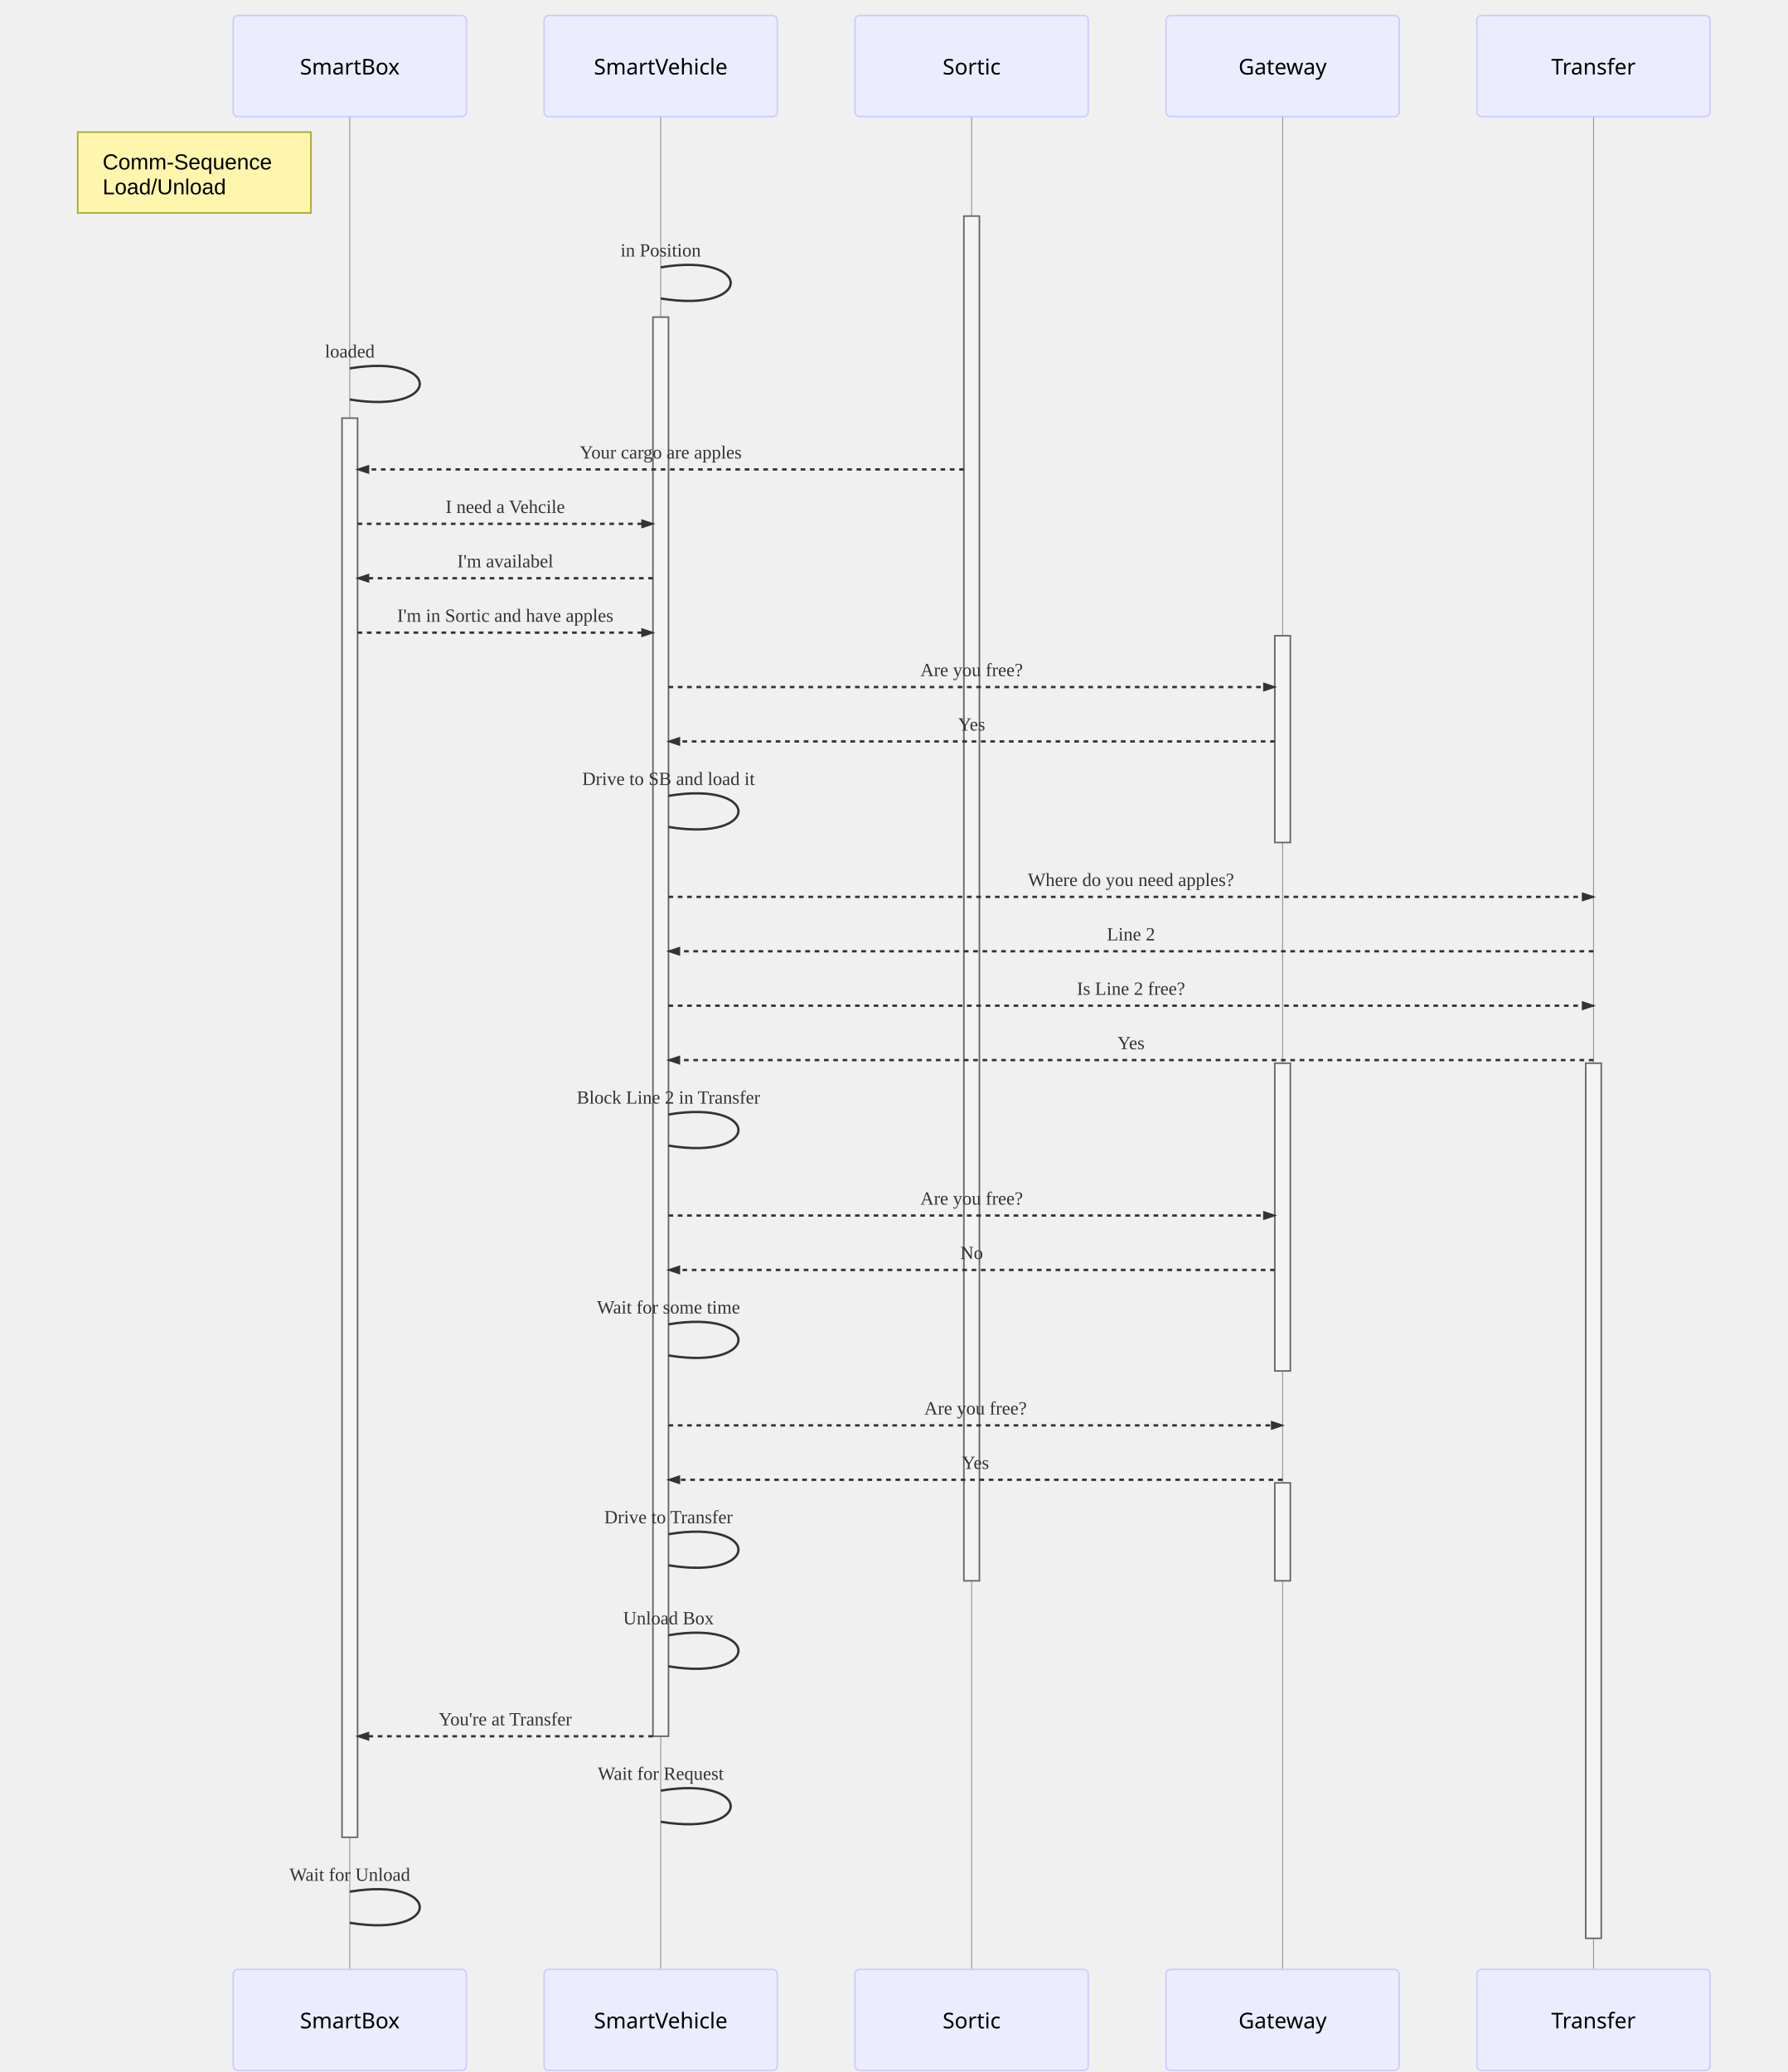
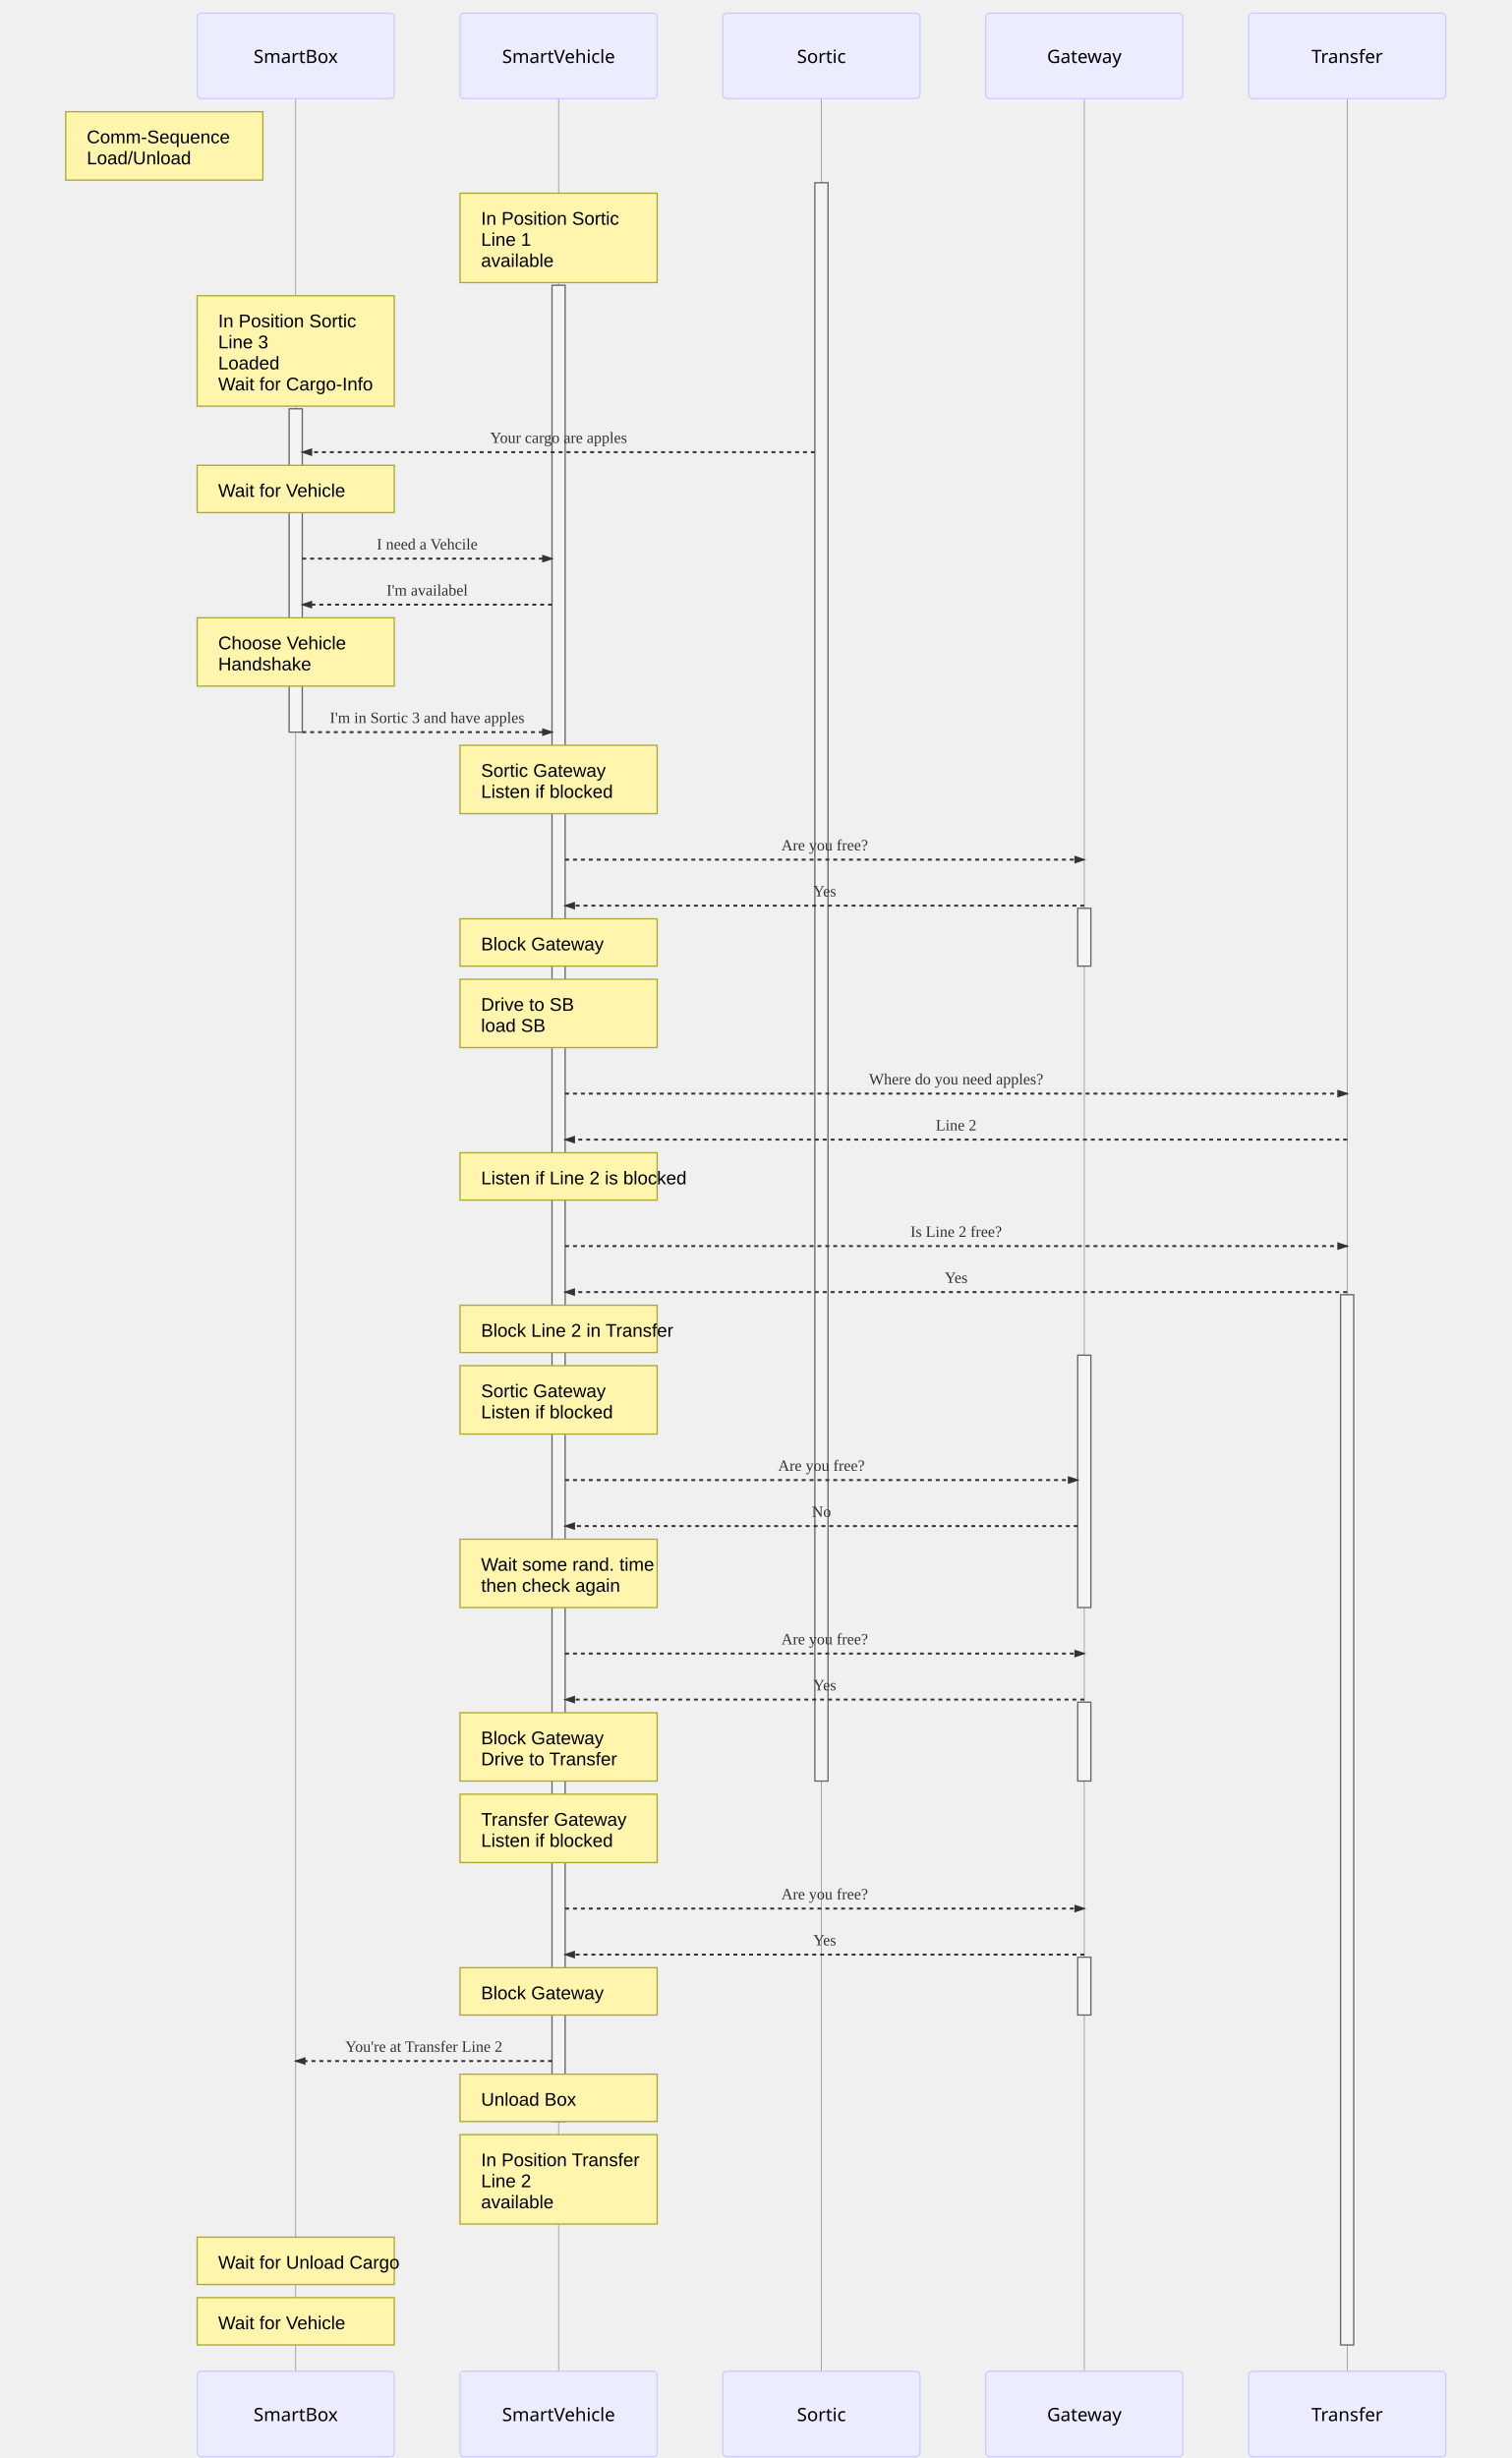
- <svg xmlns="http://www.w3.org/2000/svg" id="mermaid-1559682173475" width="100%" height="100%" style="max-width:1150px;" viewBox="-150 -10 1150 1333">
+ <svg xmlns="http://www.w3.org/2000/svg" id="mermaid-1559996811999" width="100%" height="100%" style="max-width:1150px;" viewBox="-150 -10 1150 1870">
  <style>


- #mermaid-1559682173475 .label {
+ #mermaid-1559996811999 .label {
  font-family: 'trebuchet ms', verdana, arial;
  color: #333; }

- #mermaid-1559682173475 .node rect,
- #mermaid-1559682173475 .node circle,
- #mermaid-1559682173475 .node ellipse,
- #mermaid-1559682173475 .node polygon {
+ #mermaid-1559996811999 .node rect,
+ #mermaid-1559996811999 .node circle,
+ #mermaid-1559996811999 .node ellipse,
+ #mermaid-1559996811999 .node polygon {
  fill: #ECECFF;
  stroke: #9370DB;
  stroke-width: 1px; }

- #mermaid-1559682173475 .node.clickable {
+ #mermaid-1559996811999 .node.clickable {
  cursor: pointer; }

- #mermaid-1559682173475 .arrowheadPath {
+ #mermaid-1559996811999 .arrowheadPath {
  fill: #333333; }

- #mermaid-1559682173475 .edgePath .path {
+ #mermaid-1559996811999 .edgePath .path {
  stroke: #333333;
  stroke-width: 1.5px; }

- #mermaid-1559682173475 .edgeLabel {
+ #mermaid-1559996811999 .edgeLabel {
  background-color: #e8e8e8; }

- #mermaid-1559682173475 .cluster rect {
+ #mermaid-1559996811999 .cluster rect {
  fill: #ffffde !important;
  stroke: #aaaa33 !important;
  stroke-width: 1px !important; }

- #mermaid-1559682173475 .cluster text {
+ #mermaid-1559996811999 .cluster text {
  fill: #333; }

- #mermaid-1559682173475 div.mermaidTooltip {
+ #mermaid-1559996811999 div.mermaidTooltip {
  position: absolute;
  text-align: center;
  max-width: 200px;
  padding: 2px;
  font-family: 'trebuchet ms', verdana, arial;
  font-size: 12px;
  background: #ffffde;
  border: 1px solid #aaaa33;
  border-radius: 2px;
  pointer-events: none;
  z-index: 100; }

- #mermaid-1559682173475 .actor {
+ #mermaid-1559996811999 .actor {
  stroke: #CCCCFF;
  fill: #ECECFF; }

- #mermaid-1559682173475 text.actor {
+ #mermaid-1559996811999 text.actor {
  fill: black;
  stroke: none; }

- #mermaid-1559682173475 .actor-line {
+ #mermaid-1559996811999 .actor-line {
  stroke: grey; }

- #mermaid-1559682173475 .messageLine0 {
+ #mermaid-1559996811999 .messageLine0 {
  stroke-width: 1.5;
  stroke-dasharray: '2 2';
  stroke: #333; }

- #mermaid-1559682173475 .messageLine1 {
+ #mermaid-1559996811999 .messageLine1 {
  stroke-width: 1.5;
  stroke-dasharray: '2 2';
  stroke: #333; }

- #mermaid-1559682173475 #arrowhead {
+ #mermaid-1559996811999 #arrowhead {
  fill: #333; }

- #mermaid-1559682173475 #crosshead path {
+ #mermaid-1559996811999 #crosshead path {
  fill: #333 !important;
  stroke: #333 !important; }

- #mermaid-1559682173475 .messageText {
+ #mermaid-1559996811999 .messageText {
  fill: #333;
  stroke: none; }

- #mermaid-1559682173475 .labelBox {
+ #mermaid-1559996811999 .labelBox {
  stroke: #CCCCFF;
  fill: #ECECFF; }

- #mermaid-1559682173475 .labelText {
+ #mermaid-1559996811999 .labelText {
  fill: black;
  stroke: none; }

- #mermaid-1559682173475 .loopText {
+ #mermaid-1559996811999 .loopText {
  fill: black;
  stroke: none; }

- #mermaid-1559682173475 .loopLine {
+ #mermaid-1559996811999 .loopLine {
  stroke-width: 2;
  stroke-dasharray: '2 2';
  stroke: #CCCCFF; }

- #mermaid-1559682173475 .note {
+ #mermaid-1559996811999 .note {
  stroke: #aaaa33;
  fill: #fff5ad; }

- #mermaid-1559682173475 .noteText {
+ #mermaid-1559996811999 .noteText {
  fill: black;
  stroke: none;
  font-family: 'trebuchet ms', verdana, arial;
  font-size: 14px; }

- #mermaid-1559682173475 .activation0 {
+ #mermaid-1559996811999 .activation0 {
  fill: #f4f4f4;
  stroke: #666; }

- #mermaid-1559682173475 .activation1 {
+ #mermaid-1559996811999 .activation1 {
  fill: #f4f4f4;
  stroke: #666; }

- #mermaid-1559682173475 .activation2 {
+ #mermaid-1559996811999 .activation2 {
  fill: #f4f4f4;
  stroke: #666; }


- #mermaid-1559682173475 .section {
+ #mermaid-1559996811999 .section {
  stroke: none;
  opacity: 0.2; }

- #mermaid-1559682173475 .section0 {
+ #mermaid-1559996811999 .section0 {
  fill: rgba(102, 102, 255, 0.49); }

- #mermaid-1559682173475 .section2 {
+ #mermaid-1559996811999 .section2 {
  fill: #fff400; }

- #mermaid-1559682173475 .section1,
- #mermaid-1559682173475 .section3 {
+ #mermaid-1559996811999 .section1,
+ #mermaid-1559996811999 .section3 {
  fill: white;
  opacity: 0.2; }

- #mermaid-1559682173475 .sectionTitle0 {
+ #mermaid-1559996811999 .sectionTitle0 {
  fill: #333; }

- #mermaid-1559682173475 .sectionTitle1 {
+ #mermaid-1559996811999 .sectionTitle1 {
  fill: #333; }

- #mermaid-1559682173475 .sectionTitle2 {
+ #mermaid-1559996811999 .sectionTitle2 {
  fill: #333; }

- #mermaid-1559682173475 .sectionTitle3 {
+ #mermaid-1559996811999 .sectionTitle3 {
  fill: #333; }

- #mermaid-1559682173475 .sectionTitle {
+ #mermaid-1559996811999 .sectionTitle {
  text-anchor: start;
  font-size: 11px;
  text-height: 14px; }


- #mermaid-1559682173475 .grid .tick {
+ #mermaid-1559996811999 .grid .tick {
  stroke: lightgrey;
  opacity: 0.3;
  shape-rendering: crispEdges; }

- #mermaid-1559682173475 .grid path {
+ #mermaid-1559996811999 .grid path {
  stroke-width: 0; }


- #mermaid-1559682173475 .today {
+ #mermaid-1559996811999 .today {
  fill: none;
  stroke: red;
  stroke-width: 2px; }



- #mermaid-1559682173475 .task {
+ #mermaid-1559996811999 .task {
  stroke-width: 2; }

- #mermaid-1559682173475 .taskText {
+ #mermaid-1559996811999 .taskText {
  text-anchor: middle;
  font-size: 11px; }

- #mermaid-1559682173475 .taskTextOutsideRight {
+ #mermaid-1559996811999 .taskTextOutsideRight {
  fill: black;
  text-anchor: start;
  font-size: 11px; }

- #mermaid-1559682173475 .taskTextOutsideLeft {
+ #mermaid-1559996811999 .taskTextOutsideLeft {
  fill: black;
  text-anchor: end;
  font-size: 11px; }


- #mermaid-1559682173475 .taskText0,
- #mermaid-1559682173475 .taskText1,
- #mermaid-1559682173475 .taskText2,
- #mermaid-1559682173475 .taskText3 {
+ #mermaid-1559996811999 .taskText0,
+ #mermaid-1559996811999 .taskText1,
+ #mermaid-1559996811999 .taskText2,
+ #mermaid-1559996811999 .taskText3 {
  fill: white; }

- #mermaid-1559682173475 .task0,
- #mermaid-1559682173475 .task1,
- #mermaid-1559682173475 .task2,
- #mermaid-1559682173475 .task3 {
+ #mermaid-1559996811999 .task0,
+ #mermaid-1559996811999 .task1,
+ #mermaid-1559996811999 .task2,
+ #mermaid-1559996811999 .task3 {
  fill: #8a90dd;
  stroke: #534fbc; }

- #mermaid-1559682173475 .taskTextOutside0,
- #mermaid-1559682173475 .taskTextOutside2 {
+ #mermaid-1559996811999 .taskTextOutside0,
+ #mermaid-1559996811999 .taskTextOutside2 {
  fill: black; }

- #mermaid-1559682173475 .taskTextOutside1,
- #mermaid-1559682173475 .taskTextOutside3 {
+ #mermaid-1559996811999 .taskTextOutside1,
+ #mermaid-1559996811999 .taskTextOutside3 {
  fill: black; }


- #mermaid-1559682173475 .active0,
- #mermaid-1559682173475 .active1,
- #mermaid-1559682173475 .active2,
- #mermaid-1559682173475 .active3 {
+ #mermaid-1559996811999 .active0,
+ #mermaid-1559996811999 .active1,
+ #mermaid-1559996811999 .active2,
+ #mermaid-1559996811999 .active3 {
  fill: #bfc7ff;
  stroke: #534fbc; }

- #mermaid-1559682173475 .activeText0,
- #mermaid-1559682173475 .activeText1,
- #mermaid-1559682173475 .activeText2,
- #mermaid-1559682173475 .activeText3 {
+ #mermaid-1559996811999 .activeText0,
+ #mermaid-1559996811999 .activeText1,
+ #mermaid-1559996811999 .activeText2,
+ #mermaid-1559996811999 .activeText3 {
  fill: black !important; }


- #mermaid-1559682173475 .done0,
- #mermaid-1559682173475 .done1,
- #mermaid-1559682173475 .done2,
- #mermaid-1559682173475 .done3 {
+ #mermaid-1559996811999 .done0,
+ #mermaid-1559996811999 .done1,
+ #mermaid-1559996811999 .done2,
+ #mermaid-1559996811999 .done3 {
  stroke: grey;
  fill: lightgrey;
  stroke-width: 2; }

- #mermaid-1559682173475 .doneText0,
- #mermaid-1559682173475 .doneText1,
- #mermaid-1559682173475 .doneText2,
- #mermaid-1559682173475 .doneText3 {
+ #mermaid-1559996811999 .doneText0,
+ #mermaid-1559996811999 .doneText1,
+ #mermaid-1559996811999 .doneText2,
+ #mermaid-1559996811999 .doneText3 {
  fill: black !important; }


- #mermaid-1559682173475 .crit0,
- #mermaid-1559682173475 .crit1,
- #mermaid-1559682173475 .crit2,
- #mermaid-1559682173475 .crit3 {
+ #mermaid-1559996811999 .crit0,
+ #mermaid-1559996811999 .crit1,
+ #mermaid-1559996811999 .crit2,
+ #mermaid-1559996811999 .crit3 {
  stroke: #ff8888;
  fill: red;
  stroke-width: 2; }

- #mermaid-1559682173475 .activeCrit0,
- #mermaid-1559682173475 .activeCrit1,
- #mermaid-1559682173475 .activeCrit2,
- #mermaid-1559682173475 .activeCrit3 {
+ #mermaid-1559996811999 .activeCrit0,
+ #mermaid-1559996811999 .activeCrit1,
+ #mermaid-1559996811999 .activeCrit2,
+ #mermaid-1559996811999 .activeCrit3 {
  stroke: #ff8888;
  fill: #bfc7ff;
  stroke-width: 2; }

- #mermaid-1559682173475 .doneCrit0,
- #mermaid-1559682173475 .doneCrit1,
- #mermaid-1559682173475 .doneCrit2,
- #mermaid-1559682173475 .doneCrit3 {
+ #mermaid-1559996811999 .doneCrit0,
+ #mermaid-1559996811999 .doneCrit1,
+ #mermaid-1559996811999 .doneCrit2,
+ #mermaid-1559996811999 .doneCrit3 {
  stroke: #ff8888;
  fill: lightgrey;
  stroke-width: 2;
  cursor: pointer;
  shape-rendering: crispEdges; }

- #mermaid-1559682173475 .doneCritText0,
- #mermaid-1559682173475 .doneCritText1,
- #mermaid-1559682173475 .doneCritText2,
- #mermaid-1559682173475 .doneCritText3 {
+ #mermaid-1559996811999 .doneCritText0,
+ #mermaid-1559996811999 .doneCritText1,
+ #mermaid-1559996811999 .doneCritText2,
+ #mermaid-1559996811999 .doneCritText3 {
  fill: black !important; }

- #mermaid-1559682173475 .activeCritText0,
- #mermaid-1559682173475 .activeCritText1,
- #mermaid-1559682173475 .activeCritText2,
- #mermaid-1559682173475 .activeCritText3 {
+ #mermaid-1559996811999 .activeCritText0,
+ #mermaid-1559996811999 .activeCritText1,
+ #mermaid-1559996811999 .activeCritText2,
+ #mermaid-1559996811999 .activeCritText3 {
  fill: black !important; }

- #mermaid-1559682173475 .titleText {
+ #mermaid-1559996811999 .titleText {
  text-anchor: middle;
  font-size: 18px;
  fill: black; }

- #mermaid-1559682173475 g.classGroup text {
+ #mermaid-1559996811999 g.classGroup text {
  fill: #9370DB;
  stroke: none;
  font-family: 'trebuchet ms', verdana, arial;
  font-size: 10px; }

- #mermaid-1559682173475 g.classGroup rect {
+ #mermaid-1559996811999 g.classGroup rect {
  fill: #ECECFF;
  stroke: #9370DB; }

- #mermaid-1559682173475 g.classGroup line {
-   stroke: #9370DB;
-   stroke-width: 1; }
- 
- #mermaid-1559682173475 .classLabel .box {
+ #mermaid-1559996811999 g.classGroup line {
+   stroke: #9370DB;
+   stroke-width: 1; }
+ 
+ #mermaid-1559996811999 .classLabel .box {
  stroke: none;
  stroke-width: 0;
  fill: #ECECFF;
  opacity: 0.5; }

- #mermaid-1559682173475 .classLabel .label {
+ #mermaid-1559996811999 .classLabel .label {
  fill: #9370DB;
  font-size: 10px; }

- #mermaid-1559682173475 .relation {
+ #mermaid-1559996811999 .relation {
  stroke: #9370DB;
  stroke-width: 1;
  fill: none; }

- #mermaid-1559682173475 #compositionStart {
-   fill: #9370DB;
-   stroke: #9370DB;
-   stroke-width: 1; }
- 
- #mermaid-1559682173475 #compositionEnd {
-   fill: #9370DB;
-   stroke: #9370DB;
-   stroke-width: 1; }
- 
- #mermaid-1559682173475 #aggregationStart {
+ #mermaid-1559996811999 #compositionStart {
+   fill: #9370DB;
+   stroke: #9370DB;
+   stroke-width: 1; }
+ 
+ #mermaid-1559996811999 #compositionEnd {
+   fill: #9370DB;
+   stroke: #9370DB;
+   stroke-width: 1; }
+ 
+ #mermaid-1559996811999 #aggregationStart {
  fill: #ECECFF;
  stroke: #9370DB;
  stroke-width: 1; }

- #mermaid-1559682173475 #aggregationEnd {
+ #mermaid-1559996811999 #aggregationEnd {
  fill: #ECECFF;
  stroke: #9370DB;
  stroke-width: 1; }

- #mermaid-1559682173475 #dependencyStart {
-   fill: #9370DB;
-   stroke: #9370DB;
-   stroke-width: 1; }
- 
- #mermaid-1559682173475 #dependencyEnd {
-   fill: #9370DB;
-   stroke: #9370DB;
-   stroke-width: 1; }
- 
- #mermaid-1559682173475 #extensionStart {
-   fill: #9370DB;
-   stroke: #9370DB;
-   stroke-width: 1; }
- 
- #mermaid-1559682173475 #extensionEnd {
-   fill: #9370DB;
-   stroke: #9370DB;
-   stroke-width: 1; }
- 
- #mermaid-1559682173475 .commit-id,
- #mermaid-1559682173475 .commit-msg,
- #mermaid-1559682173475 .branch-label {
+ #mermaid-1559996811999 #dependencyStart {
+   fill: #9370DB;
+   stroke: #9370DB;
+   stroke-width: 1; }
+ 
+ #mermaid-1559996811999 #dependencyEnd {
+   fill: #9370DB;
+   stroke: #9370DB;
+   stroke-width: 1; }
+ 
+ #mermaid-1559996811999 #extensionStart {
+   fill: #9370DB;
+   stroke: #9370DB;
+   stroke-width: 1; }
+ 
+ #mermaid-1559996811999 #extensionEnd {
+   fill: #9370DB;
+   stroke: #9370DB;
+   stroke-width: 1; }
+ 
+ #mermaid-1559996811999 .commit-id,
+ #mermaid-1559996811999 .commit-msg,
+ #mermaid-1559996811999 .branch-label {
  fill: lightgrey;
  color: lightgrey; }
</style>
-   <style>#mermaid-1559682173475 {
+   <style>#mermaid-1559996811999 {
    color: rgba(0, 0, 0, 0.65);
    font: ;
  }</style>
  <g />
  <g>
-     <line id="actor4648" x1="75" y1="5" x2="75" y2="1322" class="actor-line" stroke-width="0.5px" stroke="#999" />
+     <line id="actor2963" x1="75" y1="5" x2="75" y2="1859" class="actor-line" stroke-width="0.5px" stroke="#999" />
    <rect x="0" y="0" fill="#eaeaea" stroke="#666" width="150" height="65" rx="3" ry="3" class="actor" />
    <text x="75" y="32.5" dominant-baseline="central" alignment-baseline="central" class="actor" style="text-anchor: middle; font-size: 14px; font-family: Open-Sans, sans-serif;">
      <tspan x="75" dy="0">SmartBox</tspan>
    </text>
  </g>
  <g>
-     <line id="actor4649" x1="275" y1="5" x2="275" y2="1322" class="actor-line" stroke-width="0.5px" stroke="#999" />
+     <line id="actor2964" x1="275" y1="5" x2="275" y2="1859" class="actor-line" stroke-width="0.5px" stroke="#999" />
    <rect x="200" y="0" fill="#eaeaea" stroke="#666" width="150" height="65" rx="3" ry="3" class="actor" />
    <text x="275" y="32.5" dominant-baseline="central" alignment-baseline="central" class="actor" style="text-anchor: middle; font-size: 14px; font-family: Open-Sans, sans-serif;">
      <tspan x="275" dy="0">SmartVehicle</tspan>
    </text>
  </g>
  <g>
-     <line id="actor4650" x1="475" y1="5" x2="475" y2="1322" class="actor-line" stroke-width="0.5px" stroke="#999" />
+     <line id="actor2965" x1="475" y1="5" x2="475" y2="1859" class="actor-line" stroke-width="0.5px" stroke="#999" />
    <rect x="400" y="0" fill="#eaeaea" stroke="#666" width="150" height="65" rx="3" ry="3" class="actor" />
    <text x="475" y="32.5" dominant-baseline="central" alignment-baseline="central" class="actor" style="text-anchor: middle; font-size: 14px; font-family: Open-Sans, sans-serif;">
      <tspan x="475" dy="0">Sortic</tspan>
    </text>
  </g>
  <g>
-     <line id="actor4651" x1="675" y1="5" x2="675" y2="1322" class="actor-line" stroke-width="0.5px" stroke="#999" />
+     <line id="actor2966" x1="675" y1="5" x2="675" y2="1859" class="actor-line" stroke-width="0.5px" stroke="#999" />
    <rect x="600" y="0" fill="#eaeaea" stroke="#666" width="150" height="65" rx="3" ry="3" class="actor" />
    <text x="675" y="32.5" dominant-baseline="central" alignment-baseline="central" class="actor" style="text-anchor: middle; font-size: 14px; font-family: Open-Sans, sans-serif;">
      <tspan x="675" dy="0">Gateway</tspan>
    </text>
  </g>
  <g>
-     <line id="actor4652" x1="875" y1="5" x2="875" y2="1322" class="actor-line" stroke-width="0.5px" stroke="#999" />
+     <line id="actor2967" x1="875" y1="5" x2="875" y2="1859" class="actor-line" stroke-width="0.5px" stroke="#999" />
    <rect x="800" y="0" fill="#eaeaea" stroke="#666" width="150" height="65" rx="3" ry="3" class="actor" />
    <text x="875" y="32.5" dominant-baseline="central" alignment-baseline="central" class="actor" style="text-anchor: middle; font-size: 14px; font-family: Open-Sans, sans-serif;">
      <tspan x="875" dy="0">Transfer</tspan>
    </text>
  </g>
  <defs>
    <marker id="arrowhead" refX="5" refY="2" markerWidth="6" markerHeight="4" orient="auto">
      <path d="M 0,0 V 4 L6,2 Z" />
    </marker>
  </defs>
  <defs>
    <marker id="crosshead" markerWidth="15" markerHeight="8" orient="auto" refX="16" refY="4">
      <path fill="black" stroke="#000000" stroke-width="1px" d="M 9,2 V 6 L16,4 Z" style="stroke-dasharray: 0, 0;" />
      <path fill="none" stroke="#000000" stroke-width="1px" d="M 0,1 L 6,7 M 6,1 L 0,7" style="stroke-dasharray: 0, 0;" />
    </marker>
  </defs>
  <g>
    <rect x="-100" y="75" fill="#EDF2AE" stroke="#666" width="150" height="52" rx="0" ry="0" class="note" />
    <text x="-104" y="99" fill="black" class="noteText">
      <tspan x="-84" fill="black">Comm-Sequence </tspan>
    </text>
    <text x="-104" y="115" fill="black" class="noteText">
      <tspan x="-84" fill="black"> Load/Unload</tspan>
    </text>
  </g>
  <g>
-     <rect x="470" y="129" fill="#EDF2AE" stroke="#666" width="10" height="878" rx="0" ry="0" class="activation0" />
-   </g>
-   <g>
-     <text x="275" y="155" class="messageText" style="text-anchor: middle;">in Position</text>
-     <path d="M 275,162 C 335,152 335,192 275,182" class="messageLine0" stroke-width="2" stroke="black" style="fill: none;" />
-   </g>
-   <g>
-     <rect x="270" y="194" fill="#EDF2AE" stroke="#666" width="10" height="913" rx="0" ry="0" class="activation0" />
-   </g>
-   <g>
-     <text x="75" y="220" class="messageText" style="text-anchor: middle;">loaded</text>
-     <path d="M 75,227 C 135,217 135,257 75,247" class="messageLine0" stroke-width="2" stroke="black" style="fill: none;" />
-   </g>
-   <g>
-     <rect x="70" y="259" fill="#EDF2AE" stroke="#666" width="10" height="913" rx="0" ry="0" class="activation0" />
-   </g>
-   <g>
-     <text x="275" y="285" class="messageText" style="text-anchor: middle;">Your cargo are apples</text>
-     <line x1="470" y1="292" x2="80" y2="292" class="messageLine1" stroke-width="2" stroke="black" marker-end="url(#arrowhead)" style="stroke-dasharray: 3, 3; fill: none;" />
-   </g>
-   <g>
-     <text x="175" y="320" class="messageText" style="text-anchor: middle;">I need a Vehcile</text>
-     <line x1="80" y1="327" x2="270" y2="327" class="messageLine1" stroke-width="2" stroke="black" marker-end="url(#arrowhead)" style="stroke-dasharray: 3, 3; fill: none;" />
-   </g>
-   <g>
-     <text x="175" y="355" class="messageText" style="text-anchor: middle;">I'm availabel</text>
-     <line x1="270" y1="362" x2="80" y2="362" class="messageLine1" stroke-width="2" stroke="black" marker-end="url(#arrowhead)" style="stroke-dasharray: 3, 3; fill: none;" />
-   </g>
-   <g>
-     <text x="175" y="390" class="messageText" style="text-anchor: middle;">I'm in Sortic and have apples</text>
-     <line x1="80" y1="397" x2="270" y2="397" class="messageLine1" stroke-width="2" stroke="black" marker-end="url(#arrowhead)" style="stroke-dasharray: 3, 3; fill: none;" />
-   </g>
-   <g>
-     <rect x="670" y="399" fill="#EDF2AE" stroke="#666" width="10" height="133" rx="0" ry="0" class="activation0" />
-   </g>
-   <g>
-     <text x="475" y="425" class="messageText" style="text-anchor: middle;">Are you free?</text>
-     <line x1="280" y1="432" x2="670" y2="432" class="messageLine1" stroke-width="2" stroke="black" marker-end="url(#arrowhead)" style="stroke-dasharray: 3, 3; fill: none;" />
-   </g>
-   <g>
-     <text x="475" y="460" class="messageText" style="text-anchor: middle;">Yes</text>
-     <line x1="670" y1="467" x2="280" y2="467" class="messageLine1" stroke-width="2" stroke="black" marker-end="url(#arrowhead)" style="stroke-dasharray: 3, 3; fill: none;" />
-   </g>
-   <g>
-     <text x="280" y="495" class="messageText" style="text-anchor: middle;">Drive to SB and load it</text>
-     <path d="M 280,502 C 340,492 340,532 280,522" class="messageLine0" stroke-width="2" stroke="black" style="fill: none;" />
-   </g>
-   <g>
-     <text x="577.5" y="560" class="messageText" style="text-anchor: middle;">Where do you need apples?</text>
-     <line x1="280" y1="567" x2="875" y2="567" class="messageLine1" stroke-width="2" stroke="black" marker-end="url(#arrowhead)" style="stroke-dasharray: 3, 3; fill: none;" />
-   </g>
-   <g>
-     <text x="577.5" y="595" class="messageText" style="text-anchor: middle;">Line 2</text>
-     <line x1="875" y1="602" x2="280" y2="602" class="messageLine1" stroke-width="2" stroke="black" marker-end="url(#arrowhead)" style="stroke-dasharray: 3, 3; fill: none;" />
-   </g>
-   <g>
-     <text x="577.5" y="630" class="messageText" style="text-anchor: middle;">Is Line 2 free?</text>
-     <line x1="280" y1="637" x2="875" y2="637" class="messageLine1" stroke-width="2" stroke="black" marker-end="url(#arrowhead)" style="stroke-dasharray: 3, 3; fill: none;" />
-   </g>
-   <g>
-     <text x="577.5" y="665" class="messageText" style="text-anchor: middle;">Yes</text>
-     <line x1="875" y1="672" x2="280" y2="672" class="messageLine1" stroke-width="2" stroke="black" marker-end="url(#arrowhead)" style="stroke-dasharray: 3, 3; fill: none;" />
-   </g>
-   <g>
-     <rect x="870" y="674" fill="#EDF2AE" stroke="#666" width="10" height="563" rx="0" ry="0" class="activation0" />
-   </g>
-   <g>
-     <rect x="670" y="674" fill="#EDF2AE" stroke="#666" width="10" height="198" rx="0" ry="0" class="activation0" />
-   </g>
-   <g>
-     <text x="280" y="700" class="messageText" style="text-anchor: middle;">Block Line 2 in Transfer</text>
-     <path d="M 280,707 C 340,697 340,737 280,727" class="messageLine0" stroke-width="2" stroke="black" style="fill: none;" />
-   </g>
-   <g>
-     <text x="475" y="765" class="messageText" style="text-anchor: middle;">Are you free?</text>
-     <line x1="280" y1="772" x2="670" y2="772" class="messageLine1" stroke-width="2" stroke="black" marker-end="url(#arrowhead)" style="stroke-dasharray: 3, 3; fill: none;" />
-   </g>
-   <g>
-     <text x="475" y="800" class="messageText" style="text-anchor: middle;">No</text>
-     <line x1="670" y1="807" x2="280" y2="807" class="messageLine1" stroke-width="2" stroke="black" marker-end="url(#arrowhead)" style="stroke-dasharray: 3, 3; fill: none;" />
-   </g>
-   <g>
-     <text x="280" y="835" class="messageText" style="text-anchor: middle;">Wait for some time</text>
-     <path d="M 280,842 C 340,832 340,872 280,862" class="messageLine0" stroke-width="2" stroke="black" style="fill: none;" />
-   </g>
-   <g>
-     <text x="477.5" y="900" class="messageText" style="text-anchor: middle;">Are you free?</text>
-     <line x1="280" y1="907" x2="675" y2="907" class="messageLine1" stroke-width="2" stroke="black" marker-end="url(#arrowhead)" style="stroke-dasharray: 3, 3; fill: none;" />
-   </g>
-   <g>
-     <text x="477.5" y="935" class="messageText" style="text-anchor: middle;">Yes</text>
-     <line x1="675" y1="942" x2="280" y2="942" class="messageLine1" stroke-width="2" stroke="black" marker-end="url(#arrowhead)" style="stroke-dasharray: 3, 3; fill: none;" />
-   </g>
-   <g>
-     <rect x="670" y="944" fill="#EDF2AE" stroke="#666" width="10" height="63" rx="0" ry="0" class="activation0" />
-   </g>
-   <g>
-     <text x="280" y="970" class="messageText" style="text-anchor: middle;">Drive to Transfer</text>
-     <path d="M 280,977 C 340,967 340,1007 280,997" class="messageLine0" stroke-width="2" stroke="black" style="fill: none;" />
-   </g>
-   <g>
-     <text x="280" y="1035" class="messageText" style="text-anchor: middle;">Unload Box</text>
-     <path d="M 280,1042 C 340,1032 340,1072 280,1062" class="messageLine0" stroke-width="2" stroke="black" style="fill: none;" />
-   </g>
-   <g>
-     <text x="175" y="1100" class="messageText" style="text-anchor: middle;">You're at Transfer</text>
-     <line x1="270" y1="1107" x2="80" y2="1107" class="messageLine1" stroke-width="2" stroke="black" marker-end="url(#arrowhead)" style="stroke-dasharray: 3, 3; fill: none;" />
-   </g>
-   <g>
-     <text x="275" y="1135" class="messageText" style="text-anchor: middle;">Wait for Request</text>
-     <path d="M 275,1142 C 335,1132 335,1172 275,1162" class="messageLine0" stroke-width="2" stroke="black" style="fill: none;" />
-   </g>
-   <g>
-     <text x="75" y="1200" class="messageText" style="text-anchor: middle;">Wait for Unload</text>
-     <path d="M 75,1207 C 135,1197 135,1237 75,1227" class="messageLine0" stroke-width="2" stroke="black" style="fill: none;" />
-   </g>
-   <g>
-     <rect x="0" y="1257" fill="#eaeaea" stroke="#666" width="150" height="65" rx="3" ry="3" class="actor" />
-     <text x="75" y="1289.5" dominant-baseline="central" alignment-baseline="central" class="actor" style="text-anchor: middle; font-size: 14px; font-family: Open-Sans, sans-serif;">
+     <rect x="470" y="129" fill="#EDF2AE" stroke="#666" width="10" height="1216" rx="0" ry="0" class="activation0" />
+   </g>
+   <g>
+     <rect x="200" y="137" fill="#EDF2AE" stroke="#666" width="150" height="68" rx="0" ry="0" class="note" />
+     <text x="196" y="161" fill="black" class="noteText">
+       <tspan x="216" fill="black">In Position Sortic </tspan>
+     </text>
+     <text x="196" y="177" fill="black" class="noteText">
+       <tspan x="216" fill="black">  Line 1 </tspan>
+     </text>
+     <text x="196" y="193" fill="black" class="noteText">
+       <tspan x="216" fill="black">  available</tspan>
+     </text>
+   </g>
+   <g>
+     <rect x="270" y="207" fill="#EDF2AE" stroke="#666" width="10" height="1397" rx="0" ry="0" class="activation0" />
+   </g>
+   <g>
+     <rect x="0" y="215" fill="#EDF2AE" stroke="#666" width="150" height="84" rx="0" ry="0" class="note" />
+     <text x="-4" y="239" fill="black" class="noteText">
+       <tspan x="16" fill="black">In Position Sortic </tspan>
+     </text>
+     <text x="-4" y="255" fill="black" class="noteText">
+       <tspan x="16" fill="black">  Line 3 </tspan>
+     </text>
+     <text x="-4" y="271" fill="black" class="noteText">
+       <tspan x="16" fill="black"> Loaded </tspan>
+     </text>
+     <text x="-4" y="287" fill="black" class="noteText">
+       <tspan x="16" fill="black">  Wait for Cargo-Info</tspan>
+     </text>
+   </g>
+   <g>
+     <rect x="70" y="301" fill="#EDF2AE" stroke="#666" width="10" height="246" rx="0" ry="0" class="activation0" />
+   </g>
+   <g>
+     <text x="275" y="327" class="messageText" style="text-anchor: middle;">Your cargo are apples</text>
+     <line x1="470" y1="334" x2="80" y2="334" class="messageLine1" stroke-width="2" stroke="black" marker-end="url(#arrowhead)" style="stroke-dasharray: 3, 3; fill: none;" />
+   </g>
+   <g>
+     <rect x="0" y="344" fill="#EDF2AE" stroke="#666" width="150" height="36" rx="0" ry="0" class="note" />
+     <text x="-4" y="368" fill="black" class="noteText">
+       <tspan x="16" fill="black">Wait for Vehicle</tspan>
+     </text>
+   </g>
+   <g>
+     <text x="175" y="408" class="messageText" style="text-anchor: middle;">I need a Vehcile</text>
+     <line x1="80" y1="415" x2="270" y2="415" class="messageLine1" stroke-width="2" stroke="black" marker-end="url(#arrowhead)" style="stroke-dasharray: 3, 3; fill: none;" />
+   </g>
+   <g>
+     <text x="175" y="443" class="messageText" style="text-anchor: middle;">I'm availabel</text>
+     <line x1="270" y1="450" x2="80" y2="450" class="messageLine1" stroke-width="2" stroke="black" marker-end="url(#arrowhead)" style="stroke-dasharray: 3, 3; fill: none;" />
+   </g>
+   <g>
+     <rect x="0" y="460" fill="#EDF2AE" stroke="#666" width="150" height="52" rx="0" ry="0" class="note" />
+     <text x="-4" y="484" fill="black" class="noteText">
+       <tspan x="16" fill="black">Choose Vehicle</tspan>
+     </text>
+     <text x="-4" y="500" fill="black" class="noteText">
+       <tspan x="16" fill="black">Handshake</tspan>
+     </text>
+   </g>
+   <g>
+     <text x="175" y="540" class="messageText" style="text-anchor: middle;">I'm in Sortic 3 and have apples</text>
+     <line x1="80" y1="547" x2="270" y2="547" class="messageLine1" stroke-width="2" stroke="black" marker-end="url(#arrowhead)" style="stroke-dasharray: 3, 3; fill: none;" />
+   </g>
+   <g>
+     <rect x="200" y="557" fill="#EDF2AE" stroke="#666" width="150" height="52" rx="0" ry="0" class="note" />
+     <text x="196" y="581" fill="black" class="noteText">
+       <tspan x="216" fill="black">Sortic Gateway</tspan>
+     </text>
+     <text x="196" y="597" fill="black" class="noteText">
+       <tspan x="216" fill="black"> Listen if blocked</tspan>
+     </text>
+   </g>
+   <g>
+     <text x="477.5" y="637" class="messageText" style="text-anchor: middle;">Are you free?</text>
+     <line x1="280" y1="644" x2="675" y2="644" class="messageLine1" stroke-width="2" stroke="black" marker-end="url(#arrowhead)" style="stroke-dasharray: 3, 3; fill: none;" />
+   </g>
+   <g>
+     <text x="477.5" y="672" class="messageText" style="text-anchor: middle;">Yes</text>
+     <line x1="675" y1="679" x2="280" y2="679" class="messageLine1" stroke-width="2" stroke="black" marker-end="url(#arrowhead)" style="stroke-dasharray: 3, 3; fill: none;" />
+   </g>
+   <g>
+     <rect x="670" y="681" fill="#EDF2AE" stroke="#666" width="10" height="44" rx="0" ry="0" class="activation0" />
+   </g>
+   <g>
+     <rect x="200" y="689" fill="#EDF2AE" stroke="#666" width="150" height="36" rx="0" ry="0" class="note" />
+     <text x="196" y="713" fill="black" class="noteText">
+       <tspan x="216" fill="black">Block Gateway</tspan>
+     </text>
+   </g>
+   <g>
+     <rect x="200" y="735" fill="#EDF2AE" stroke="#666" width="150" height="52" rx="0" ry="0" class="note" />
+     <text x="196" y="759" fill="black" class="noteText">
+       <tspan x="216" fill="black">Drive to SB </tspan>
+     </text>
+     <text x="196" y="775" fill="black" class="noteText">
+       <tspan x="216" fill="black"> load SB</tspan>
+     </text>
+   </g>
+   <g>
+     <text x="577.5" y="815" class="messageText" style="text-anchor: middle;">Where do you need apples?</text>
+     <line x1="280" y1="822" x2="875" y2="822" class="messageLine1" stroke-width="2" stroke="black" marker-end="url(#arrowhead)" style="stroke-dasharray: 3, 3; fill: none;" />
+   </g>
+   <g>
+     <text x="577.5" y="850" class="messageText" style="text-anchor: middle;">Line 2</text>
+     <line x1="875" y1="857" x2="280" y2="857" class="messageLine1" stroke-width="2" stroke="black" marker-end="url(#arrowhead)" style="stroke-dasharray: 3, 3; fill: none;" />
+   </g>
+   <g>
+     <rect x="200" y="867" fill="#EDF2AE" stroke="#666" width="150" height="36" rx="0" ry="0" class="note" />
+     <text x="196" y="891" fill="black" class="noteText">
+       <tspan x="216" fill="black">Listen if Line 2 is blocked</tspan>
+     </text>
+   </g>
+   <g>
+     <text x="577.5" y="931" class="messageText" style="text-anchor: middle;">Is Line 2 free?</text>
+     <line x1="280" y1="938" x2="875" y2="938" class="messageLine1" stroke-width="2" stroke="black" marker-end="url(#arrowhead)" style="stroke-dasharray: 3, 3; fill: none;" />
+   </g>
+   <g>
+     <text x="577.5" y="966" class="messageText" style="text-anchor: middle;">Yes</text>
+     <line x1="875" y1="973" x2="280" y2="973" class="messageLine1" stroke-width="2" stroke="black" marker-end="url(#arrowhead)" style="stroke-dasharray: 3, 3; fill: none;" />
+   </g>
+   <g>
+     <rect x="870" y="975" fill="#EDF2AE" stroke="#666" width="10" height="799" rx="0" ry="0" class="activation0" />
+   </g>
+   <g>
+     <rect x="200" y="983" fill="#EDF2AE" stroke="#666" width="150" height="36" rx="0" ry="0" class="note" />
+     <text x="196" y="1007" fill="black" class="noteText">
+       <tspan x="216" fill="black">Block Line 2 in Transfer</tspan>
+     </text>
+   </g>
+   <g>
+     <rect x="670" y="1021" fill="#EDF2AE" stroke="#666" width="10" height="192" rx="0" ry="0" class="activation0" />
+   </g>
+   <g>
+     <rect x="200" y="1029" fill="#EDF2AE" stroke="#666" width="150" height="52" rx="0" ry="0" class="note" />
+     <text x="196" y="1053" fill="black" class="noteText">
+       <tspan x="216" fill="black">Sortic Gateway</tspan>
+     </text>
+     <text x="196" y="1069" fill="black" class="noteText">
+       <tspan x="216" fill="black"> Listen if blocked</tspan>
+     </text>
+   </g>
+   <g>
+     <text x="475" y="1109" class="messageText" style="text-anchor: middle;">Are you free?</text>
+     <line x1="280" y1="1116" x2="670" y2="1116" class="messageLine1" stroke-width="2" stroke="black" marker-end="url(#arrowhead)" style="stroke-dasharray: 3, 3; fill: none;" />
+   </g>
+   <g>
+     <text x="475" y="1144" class="messageText" style="text-anchor: middle;">No</text>
+     <line x1="670" y1="1151" x2="280" y2="1151" class="messageLine1" stroke-width="2" stroke="black" marker-end="url(#arrowhead)" style="stroke-dasharray: 3, 3; fill: none;" />
+   </g>
+   <g>
+     <rect x="200" y="1161" fill="#EDF2AE" stroke="#666" width="150" height="52" rx="0" ry="0" class="note" />
+     <text x="196" y="1185" fill="black" class="noteText">
+       <tspan x="216" fill="black">Wait some rand. time </tspan>
+     </text>
+     <text x="196" y="1201" fill="black" class="noteText">
+       <tspan x="216" fill="black"> then check again</tspan>
+     </text>
+   </g>
+   <g>
+     <text x="477.5" y="1241" class="messageText" style="text-anchor: middle;">Are you free?</text>
+     <line x1="280" y1="1248" x2="675" y2="1248" class="messageLine1" stroke-width="2" stroke="black" marker-end="url(#arrowhead)" style="stroke-dasharray: 3, 3; fill: none;" />
+   </g>
+   <g>
+     <text x="477.5" y="1276" class="messageText" style="text-anchor: middle;">Yes</text>
+     <line x1="675" y1="1283" x2="280" y2="1283" class="messageLine1" stroke-width="2" stroke="black" marker-end="url(#arrowhead)" style="stroke-dasharray: 3, 3; fill: none;" />
+   </g>
+   <g>
+     <rect x="670" y="1285" fill="#EDF2AE" stroke="#666" width="10" height="60" rx="0" ry="0" class="activation0" />
+   </g>
+   <g>
+     <rect x="200" y="1293" fill="#EDF2AE" stroke="#666" width="150" height="52" rx="0" ry="0" class="note" />
+     <text x="196" y="1317" fill="black" class="noteText">
+       <tspan x="216" fill="black">Block Gateway </tspan>
+     </text>
+     <text x="196" y="1333" fill="black" class="noteText">
+       <tspan x="216" fill="black"> Drive to Transfer</tspan>
+     </text>
+   </g>
+   <g>
+     <rect x="200" y="1355" fill="#EDF2AE" stroke="#666" width="150" height="52" rx="0" ry="0" class="note" />
+     <text x="196" y="1379" fill="black" class="noteText">
+       <tspan x="216" fill="black">Transfer Gateway</tspan>
+     </text>
+     <text x="196" y="1395" fill="black" class="noteText">
+       <tspan x="216" fill="black"> Listen if blocked</tspan>
+     </text>
+   </g>
+   <g>
+     <text x="477.5" y="1435" class="messageText" style="text-anchor: middle;">Are you free?</text>
+     <line x1="280" y1="1442" x2="675" y2="1442" class="messageLine1" stroke-width="2" stroke="black" marker-end="url(#arrowhead)" style="stroke-dasharray: 3, 3; fill: none;" />
+   </g>
+   <g>
+     <text x="477.5" y="1470" class="messageText" style="text-anchor: middle;">Yes</text>
+     <line x1="675" y1="1477" x2="280" y2="1477" class="messageLine1" stroke-width="2" stroke="black" marker-end="url(#arrowhead)" style="stroke-dasharray: 3, 3; fill: none;" />
+   </g>
+   <g>
+     <rect x="670" y="1479" fill="#EDF2AE" stroke="#666" width="10" height="44" rx="0" ry="0" class="activation0" />
+   </g>
+   <g>
+     <rect x="200" y="1487" fill="#EDF2AE" stroke="#666" width="150" height="36" rx="0" ry="0" class="note" />
+     <text x="196" y="1511" fill="black" class="noteText">
+       <tspan x="216" fill="black">Block Gateway</tspan>
+     </text>
+   </g>
+   <g>
+     <text x="172.5" y="1551" class="messageText" style="text-anchor: middle;">You're at Transfer Line 2</text>
+     <line x1="270" y1="1558" x2="75" y2="1558" class="messageLine1" stroke-width="2" stroke="black" marker-end="url(#arrowhead)" style="stroke-dasharray: 3, 3; fill: none;" />
+   </g>
+   <g>
+     <rect x="200" y="1568" fill="#EDF2AE" stroke="#666" width="150" height="36" rx="0" ry="0" class="note" />
+     <text x="196" y="1592" fill="black" class="noteText">
+       <tspan x="216" fill="black">Unload Box</tspan>
+     </text>
+   </g>
+   <g>
+     <rect x="200" y="1614" fill="#EDF2AE" stroke="#666" width="150" height="68" rx="0" ry="0" class="note" />
+     <text x="196" y="1638" fill="black" class="noteText">
+       <tspan x="216" fill="black">In Position Transfer</tspan>
+     </text>
+     <text x="196" y="1654" fill="black" class="noteText">
+       <tspan x="216" fill="black">  Line 2 </tspan>
+     </text>
+     <text x="196" y="1670" fill="black" class="noteText">
+       <tspan x="216" fill="black"> available</tspan>
+     </text>
+   </g>
+   <g>
+     <rect x="0" y="1692" fill="#EDF2AE" stroke="#666" width="150" height="36" rx="0" ry="0" class="note" />
+     <text x="-4" y="1716" fill="black" class="noteText">
+       <tspan x="16" fill="black">Wait for Unload Cargo</tspan>
+     </text>
+   </g>
+   <g>
+     <rect x="0" y="1738" fill="#EDF2AE" stroke="#666" width="150" height="36" rx="0" ry="0" class="note" />
+     <text x="-4" y="1762" fill="black" class="noteText">
+       <tspan x="16" fill="black">Wait for Vehicle</tspan>
+     </text>
+   </g>
+   <g>
+     <rect x="0" y="1794" fill="#eaeaea" stroke="#666" width="150" height="65" rx="3" ry="3" class="actor" />
+     <text x="75" y="1826.5" dominant-baseline="central" alignment-baseline="central" class="actor" style="text-anchor: middle; font-size: 14px; font-family: Open-Sans, sans-serif;">
      <tspan x="75" dy="0">SmartBox</tspan>
    </text>
  </g>
  <g>
-     <rect x="200" y="1257" fill="#eaeaea" stroke="#666" width="150" height="65" rx="3" ry="3" class="actor" />
-     <text x="275" y="1289.5" dominant-baseline="central" alignment-baseline="central" class="actor" style="text-anchor: middle; font-size: 14px; font-family: Open-Sans, sans-serif;">
+     <rect x="200" y="1794" fill="#eaeaea" stroke="#666" width="150" height="65" rx="3" ry="3" class="actor" />
+     <text x="275" y="1826.5" dominant-baseline="central" alignment-baseline="central" class="actor" style="text-anchor: middle; font-size: 14px; font-family: Open-Sans, sans-serif;">
      <tspan x="275" dy="0">SmartVehicle</tspan>
    </text>
  </g>
  <g>
-     <rect x="400" y="1257" fill="#eaeaea" stroke="#666" width="150" height="65" rx="3" ry="3" class="actor" />
-     <text x="475" y="1289.5" dominant-baseline="central" alignment-baseline="central" class="actor" style="text-anchor: middle; font-size: 14px; font-family: Open-Sans, sans-serif;">
+     <rect x="400" y="1794" fill="#eaeaea" stroke="#666" width="150" height="65" rx="3" ry="3" class="actor" />
+     <text x="475" y="1826.5" dominant-baseline="central" alignment-baseline="central" class="actor" style="text-anchor: middle; font-size: 14px; font-family: Open-Sans, sans-serif;">
      <tspan x="475" dy="0">Sortic</tspan>
    </text>
  </g>
  <g>
-     <rect x="600" y="1257" fill="#eaeaea" stroke="#666" width="150" height="65" rx="3" ry="3" class="actor" />
-     <text x="675" y="1289.5" dominant-baseline="central" alignment-baseline="central" class="actor" style="text-anchor: middle; font-size: 14px; font-family: Open-Sans, sans-serif;">
+     <rect x="600" y="1794" fill="#eaeaea" stroke="#666" width="150" height="65" rx="3" ry="3" class="actor" />
+     <text x="675" y="1826.5" dominant-baseline="central" alignment-baseline="central" class="actor" style="text-anchor: middle; font-size: 14px; font-family: Open-Sans, sans-serif;">
      <tspan x="675" dy="0">Gateway</tspan>
    </text>
  </g>
  <g>
-     <rect x="800" y="1257" fill="#eaeaea" stroke="#666" width="150" height="65" rx="3" ry="3" class="actor" />
-     <text x="875" y="1289.5" dominant-baseline="central" alignment-baseline="central" class="actor" style="text-anchor: middle; font-size: 14px; font-family: Open-Sans, sans-serif;">
+     <rect x="800" y="1794" fill="#eaeaea" stroke="#666" width="150" height="65" rx="3" ry="3" class="actor" />
+     <text x="875" y="1826.5" dominant-baseline="central" alignment-baseline="central" class="actor" style="text-anchor: middle; font-size: 14px; font-family: Open-Sans, sans-serif;">
      <tspan x="875" dy="0">Transfer</tspan>
    </text>
  </g>
</svg>
